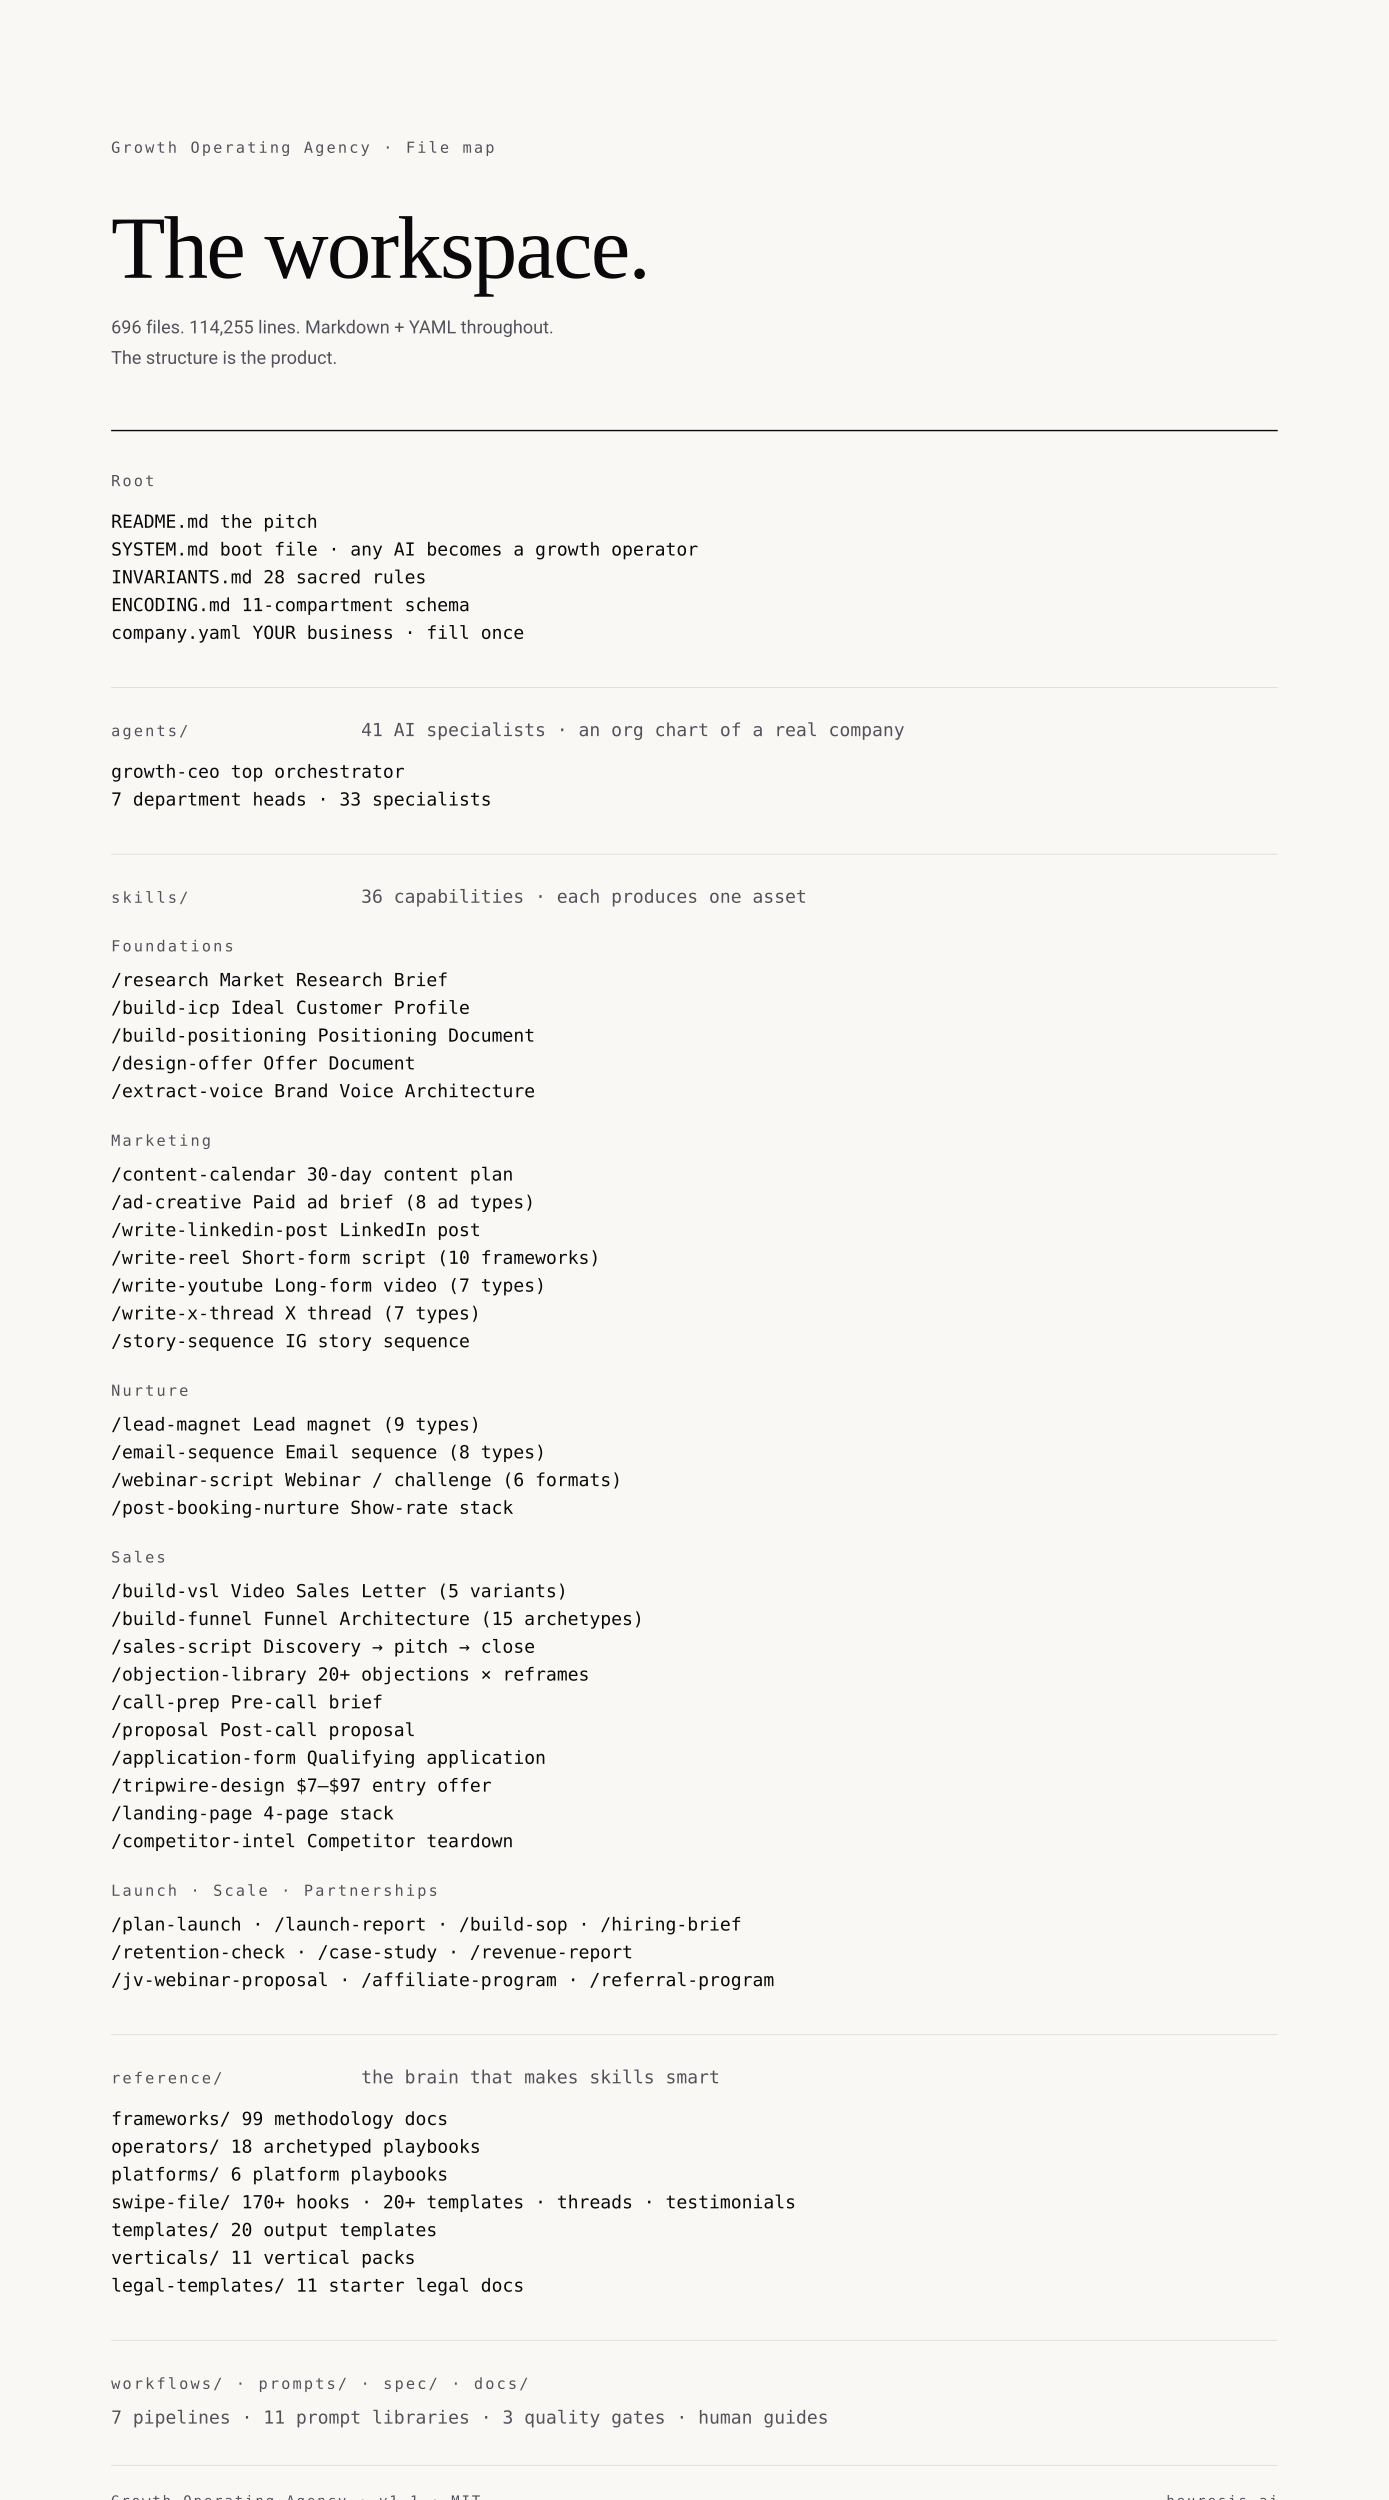
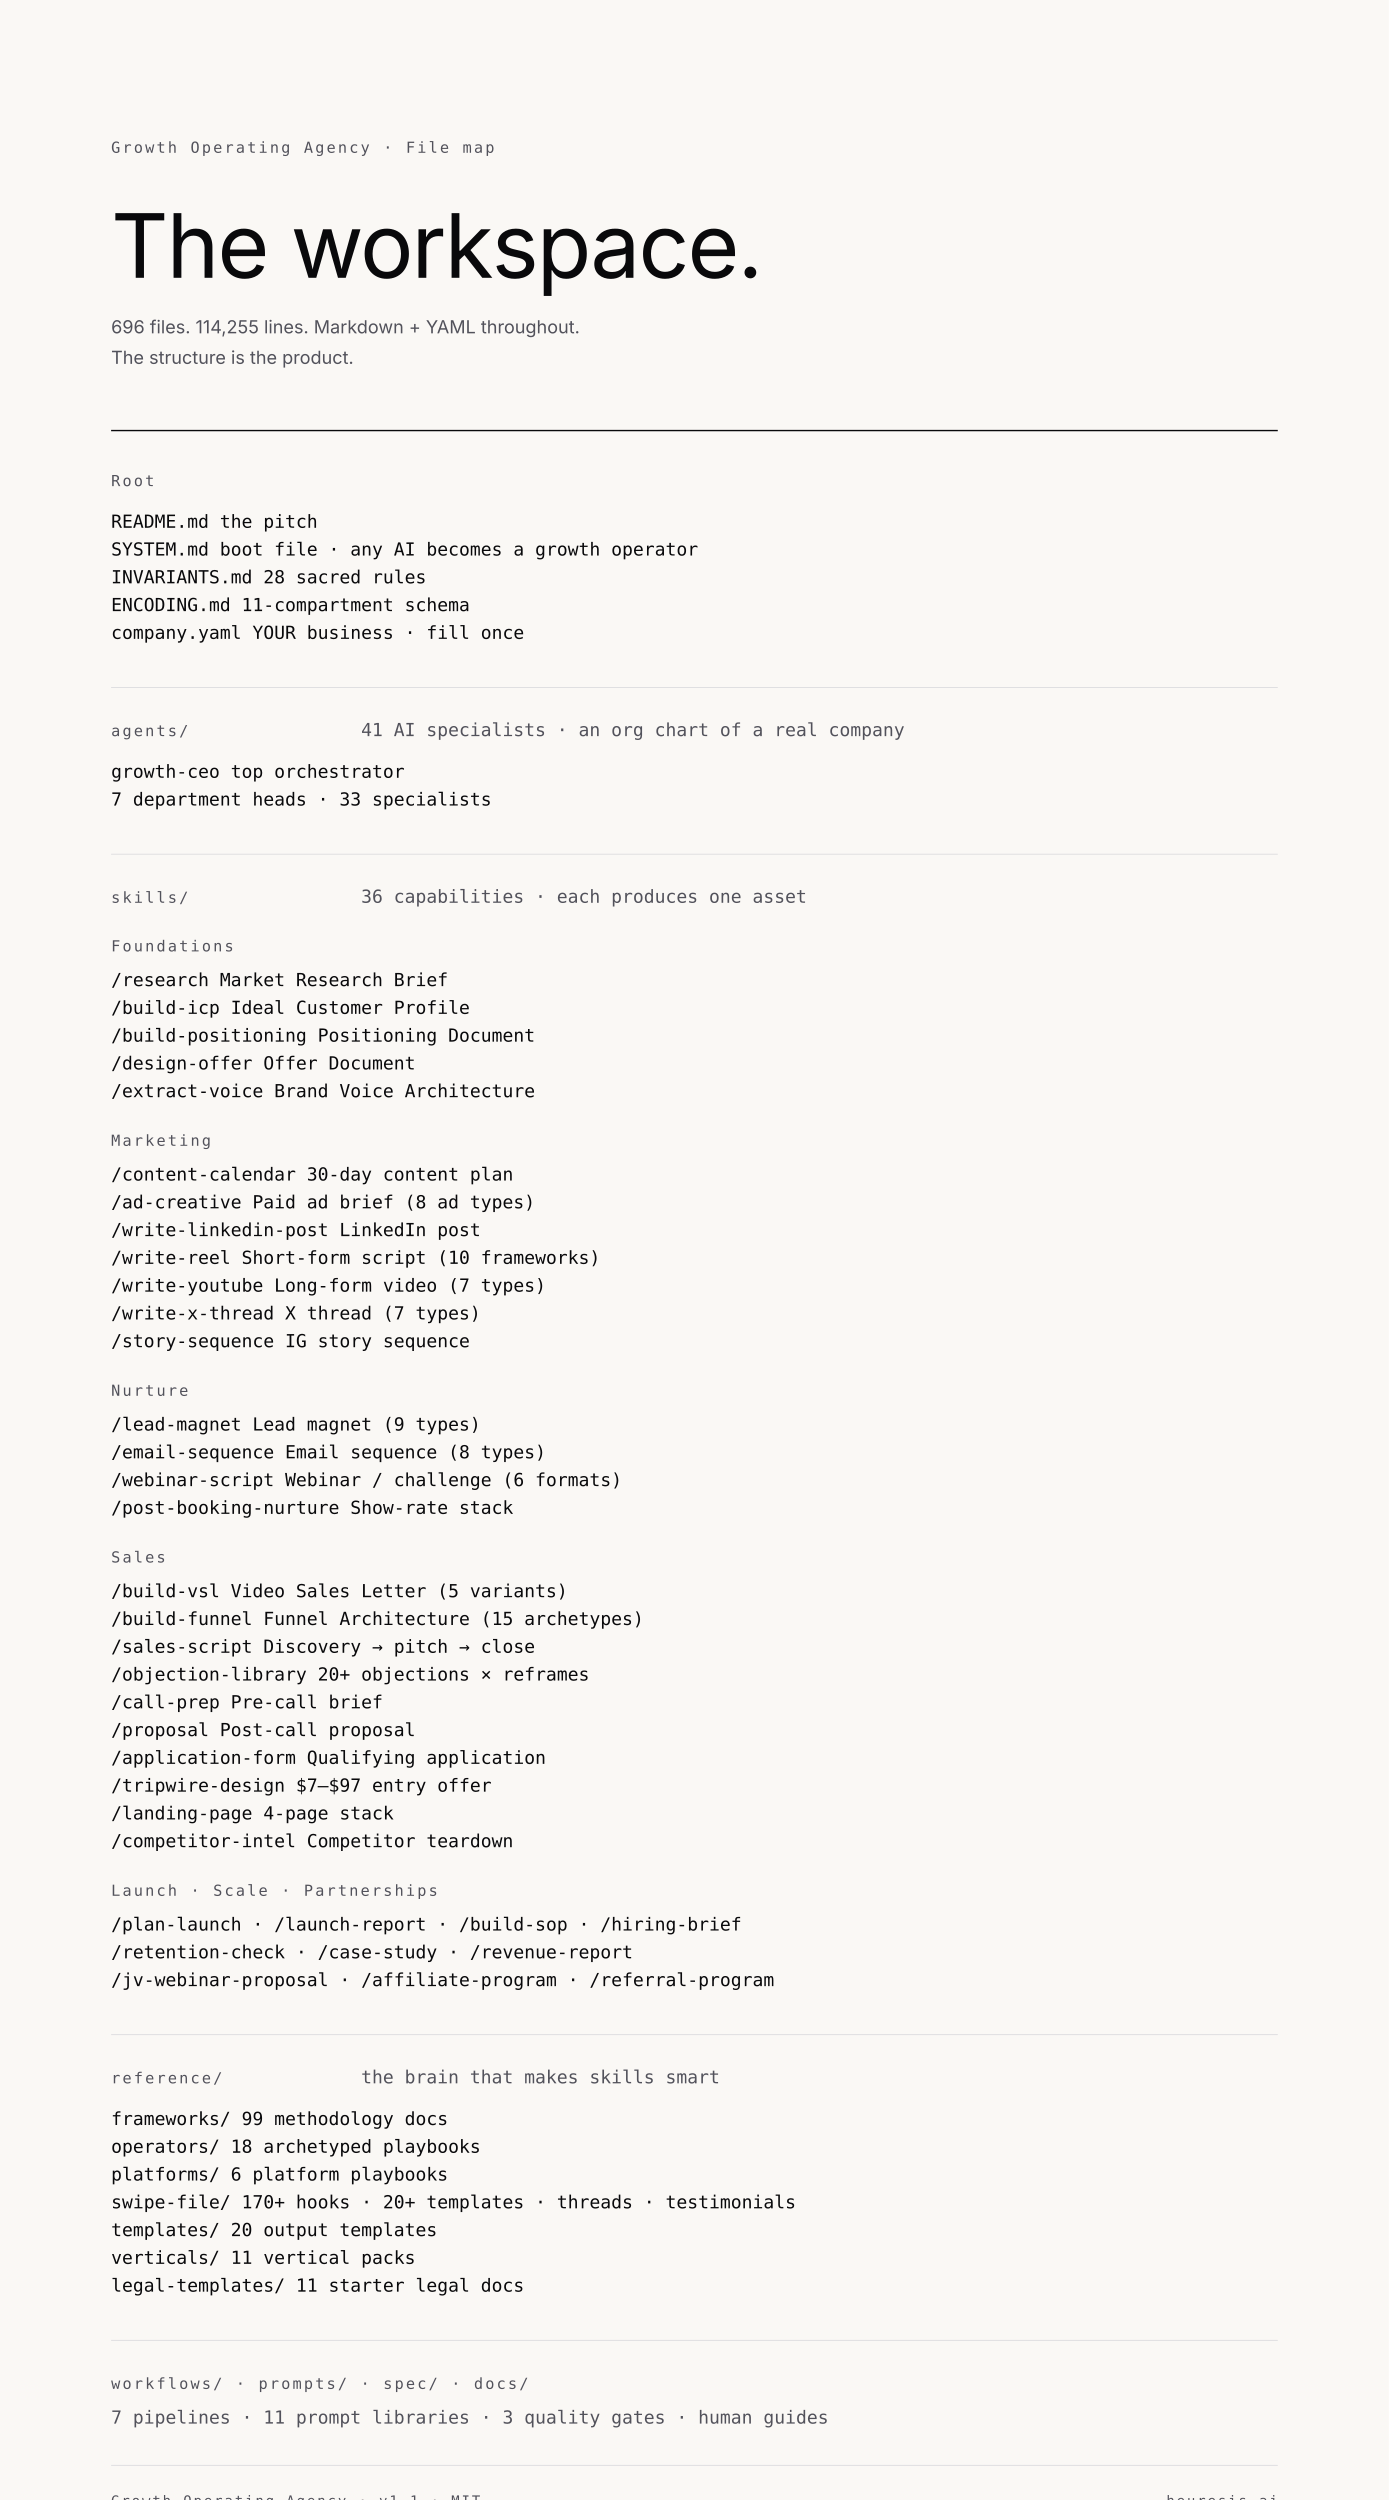
<svg xmlns="http://www.w3.org/2000/svg" viewBox="0 0 1000 1800" width="1000" height="1800" role="img" aria-label="Growth Operating Agency — file tree specimen">
  <style>
    .bg { fill: #faf8f5; }
    .ink { fill: #09090b; }
    .graphite { fill: #52525b; }
    .hair { stroke: #d4d4d8; stroke-width: 0.5; fill: none; }
    .rule-thick { stroke: #09090b; stroke-width: 1; fill: none; }
-     .sans { font-family: -apple-system, BlinkMacSystemFont, "Segoe UI", Roboto, "Helvetica Neue", Arial, sans-serif; }
-     .serif { font-family: "Charter", "Iowan Old Style", Georgia, "Times New Roman", serif; }
-     .mono { font-family: ui-monospace, "SF Mono", "Menlo", "IBM Plex Mono", Consolas, monospace; }
+     .sans { font-family: "Geist", "Inter", system-ui, -apple-system, "Segoe UI", Roboto, sans-serif; }
+     .serif { font-family: "Geist", "Inter", system-ui, -apple-system, "Segoe UI", Roboto, sans-serif; font-weight: 500; letter-spacing: -0.02em; }
+     .mono { font-family: "Geist Mono", "JetBrains Mono", "SF Mono", Menlo, Consolas, monospace; }
    .eyebrow { font-size: 11px; letter-spacing: 0.14em; text-transform: uppercase; }
    .label { font-size: 11px; letter-spacing: 0.14em; text-transform: uppercase; }
    .spec { font-size: 13px; }
    .body { font-size: 13px; }
    .h1 { font-size: 64px; font-weight: 400; letter-spacing: -0.02em; }
    .foot { font-size: 10px; letter-spacing: 0.14em; text-transform: uppercase; }
  </style>
  <rect class="bg" width="1000" height="1800" />
  <text class="mono eyebrow graphite" x="80" y="110">Growth Operating Agency · File map</text>
  <text class="serif ink h1" x="80" y="200">The workspace.</text>
  <text class="sans graphite body" x="80" y="240">696 files.  114,255 lines.  Markdown + YAML throughout.</text>
  <text class="sans graphite body" x="80" y="262">The structure is the product.</text>
  <line class="rule-thick" x1="80" y1="310" x2="920" y2="310" />
  <text class="mono label graphite" x="80" y="350">Root</text>
  <text class="mono ink spec" x="80" y="380">README.md            the pitch</text>
  <text class="mono ink spec" x="80" y="400">SYSTEM.md            boot file · any AI becomes a growth operator</text>
  <text class="mono ink spec" x="80" y="420">INVARIANTS.md        28 sacred rules</text>
  <text class="mono ink spec" x="80" y="440">ENCODING.md          11-compartment schema</text>
  <text class="mono ink spec" x="80" y="460">company.yaml         YOUR business · fill once</text>
  <line class="hair" x1="80" y1="495" x2="920" y2="495" />
  <text class="mono label graphite" x="80" y="530">agents/</text>
  <text class="mono graphite spec" x="260" y="530">41 AI specialists · an org chart of a real company</text>
  <text class="mono ink spec" x="80" y="560">growth-ceo           top orchestrator</text>
  <text class="mono ink spec" x="80" y="580">7 department heads · 33 specialists</text>
  <line class="hair" x1="80" y1="615" x2="920" y2="615" />
  <text class="mono label graphite" x="80" y="650">skills/</text>
  <text class="mono graphite spec" x="260" y="650">36 capabilities · each produces one asset</text>
  <text class="mono eyebrow graphite" x="80" y="685">Foundations</text>
  <text class="mono ink spec" x="80" y="710">/research               Market Research Brief</text>
  <text class="mono ink spec" x="80" y="730">/build-icp              Ideal Customer Profile</text>
  <text class="mono ink spec" x="80" y="750">/build-positioning      Positioning Document</text>
  <text class="mono ink spec" x="80" y="770">/design-offer           Offer Document</text>
  <text class="mono ink spec" x="80" y="790">/extract-voice          Brand Voice Architecture</text>
  <text class="mono eyebrow graphite" x="80" y="825">Marketing</text>
  <text class="mono ink spec" x="80" y="850">/content-calendar       30-day content plan</text>
  <text class="mono ink spec" x="80" y="870">/ad-creative            Paid ad brief (8 ad types)</text>
  <text class="mono ink spec" x="80" y="890">/write-linkedin-post    LinkedIn post</text>
  <text class="mono ink spec" x="80" y="910">/write-reel             Short-form script (10 frameworks)</text>
  <text class="mono ink spec" x="80" y="930">/write-youtube          Long-form video (7 types)</text>
  <text class="mono ink spec" x="80" y="950">/write-x-thread         X thread (7 types)</text>
  <text class="mono ink spec" x="80" y="970">/story-sequence         IG story sequence</text>
  <text class="mono eyebrow graphite" x="80" y="1005">Nurture</text>
  <text class="mono ink spec" x="80" y="1030">/lead-magnet            Lead magnet (9 types)</text>
  <text class="mono ink spec" x="80" y="1050">/email-sequence         Email sequence (8 types)</text>
  <text class="mono ink spec" x="80" y="1070">/webinar-script         Webinar / challenge (6 formats)</text>
  <text class="mono ink spec" x="80" y="1090">/post-booking-nurture   Show-rate stack</text>
  <text class="mono eyebrow graphite" x="80" y="1125">Sales</text>
  <text class="mono ink spec" x="80" y="1150">/build-vsl              Video Sales Letter (5 variants)</text>
  <text class="mono ink spec" x="80" y="1170">/build-funnel           Funnel Architecture (15 archetypes)</text>
  <text class="mono ink spec" x="80" y="1190">/sales-script           Discovery → pitch → close</text>
  <text class="mono ink spec" x="80" y="1210">/objection-library      20+ objections × reframes</text>
  <text class="mono ink spec" x="80" y="1230">/call-prep              Pre-call brief</text>
  <text class="mono ink spec" x="80" y="1250">/proposal               Post-call proposal</text>
  <text class="mono ink spec" x="80" y="1270">/application-form       Qualifying application</text>
  <text class="mono ink spec" x="80" y="1290">/tripwire-design        $7–$97 entry offer</text>
  <text class="mono ink spec" x="80" y="1310">/landing-page           4-page stack</text>
  <text class="mono ink spec" x="80" y="1330">/competitor-intel       Competitor teardown</text>
  <text class="mono eyebrow graphite" x="80" y="1365">Launch · Scale · Partnerships</text>
  <text class="mono ink spec" x="80" y="1390">/plan-launch · /launch-report · /build-sop · /hiring-brief</text>
  <text class="mono ink spec" x="80" y="1410">/retention-check · /case-study · /revenue-report</text>
  <text class="mono ink spec" x="80" y="1430">/jv-webinar-proposal · /affiliate-program · /referral-program</text>
  <line class="hair" x1="80" y1="1465" x2="920" y2="1465" />
  <text class="mono label graphite" x="80" y="1500">reference/</text>
  <text class="mono graphite spec" x="260" y="1500">the brain that makes skills smart</text>
  <text class="mono ink spec" x="80" y="1530">frameworks/       99 methodology docs</text>
  <text class="mono ink spec" x="80" y="1550">operators/        18 archetyped playbooks</text>
  <text class="mono ink spec" x="80" y="1570">platforms/        6 platform playbooks</text>
  <text class="mono ink spec" x="80" y="1590">swipe-file/       170+ hooks · 20+ templates · threads · testimonials</text>
  <text class="mono ink spec" x="80" y="1610">templates/        20 output templates</text>
  <text class="mono ink spec" x="80" y="1630">verticals/        11 vertical packs</text>
  <text class="mono ink spec" x="80" y="1650">legal-templates/  11 starter legal docs</text>
  <line class="hair" x1="80" y1="1685" x2="920" y2="1685" />
  <text class="mono label graphite" x="80" y="1720">workflows/  ·  prompts/  ·  spec/  ·  docs/</text>
  <text class="mono graphite spec" x="80" y="1745">7 pipelines  ·  11 prompt libraries  ·  3 quality gates  ·  human guides</text>
  <line class="hair" x1="80" y1="1775" x2="920" y2="1775" />
  <text class="mono foot graphite" x="80" y="1780" dy="24">Growth Operating Agency · v1.1 · MIT</text>
  <text class="mono foot graphite" x="920" y="1780" dy="24" text-anchor="end">heuresis.ai</text>
</svg>
